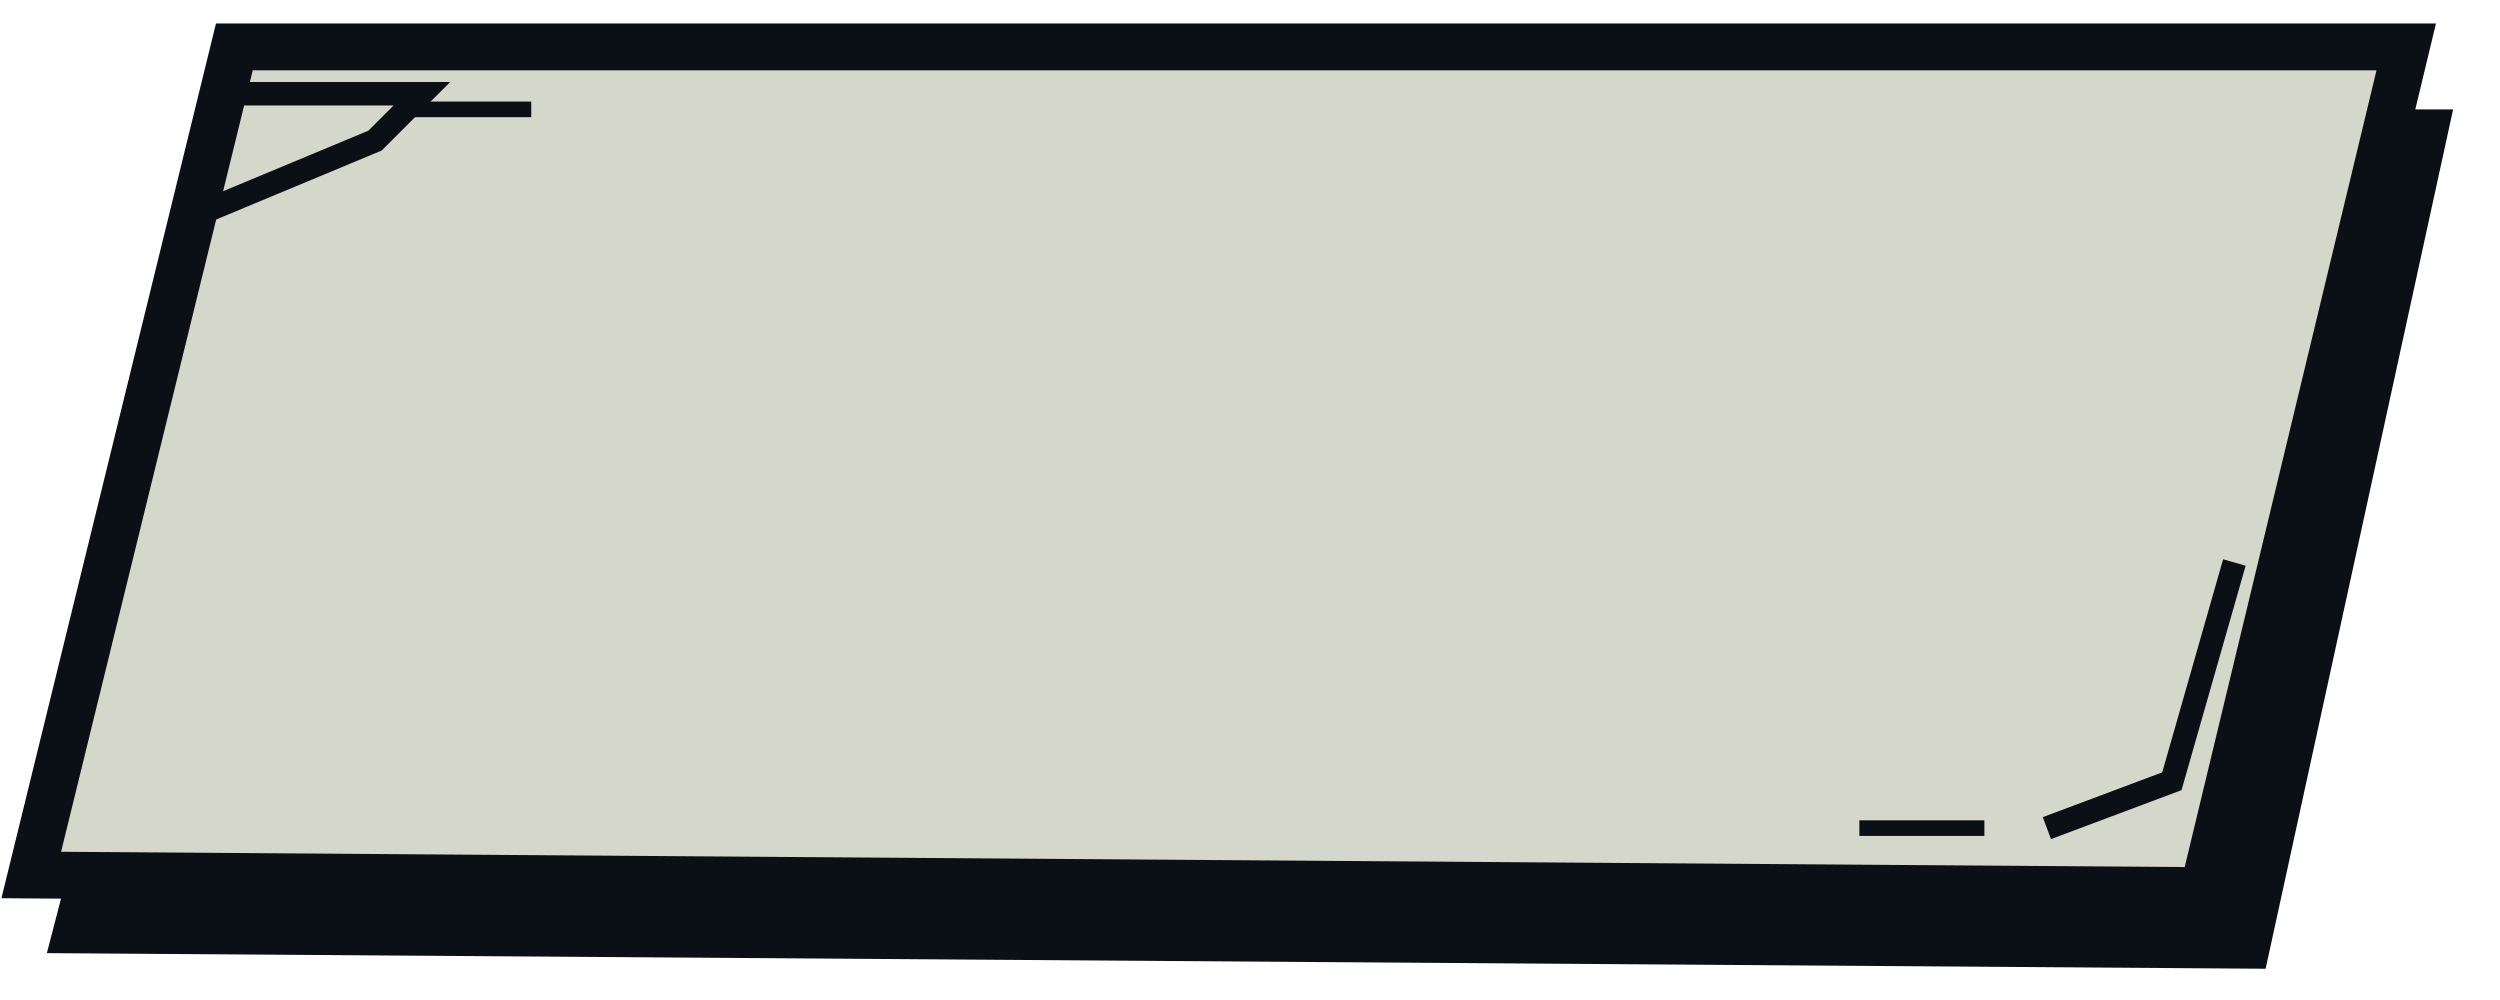
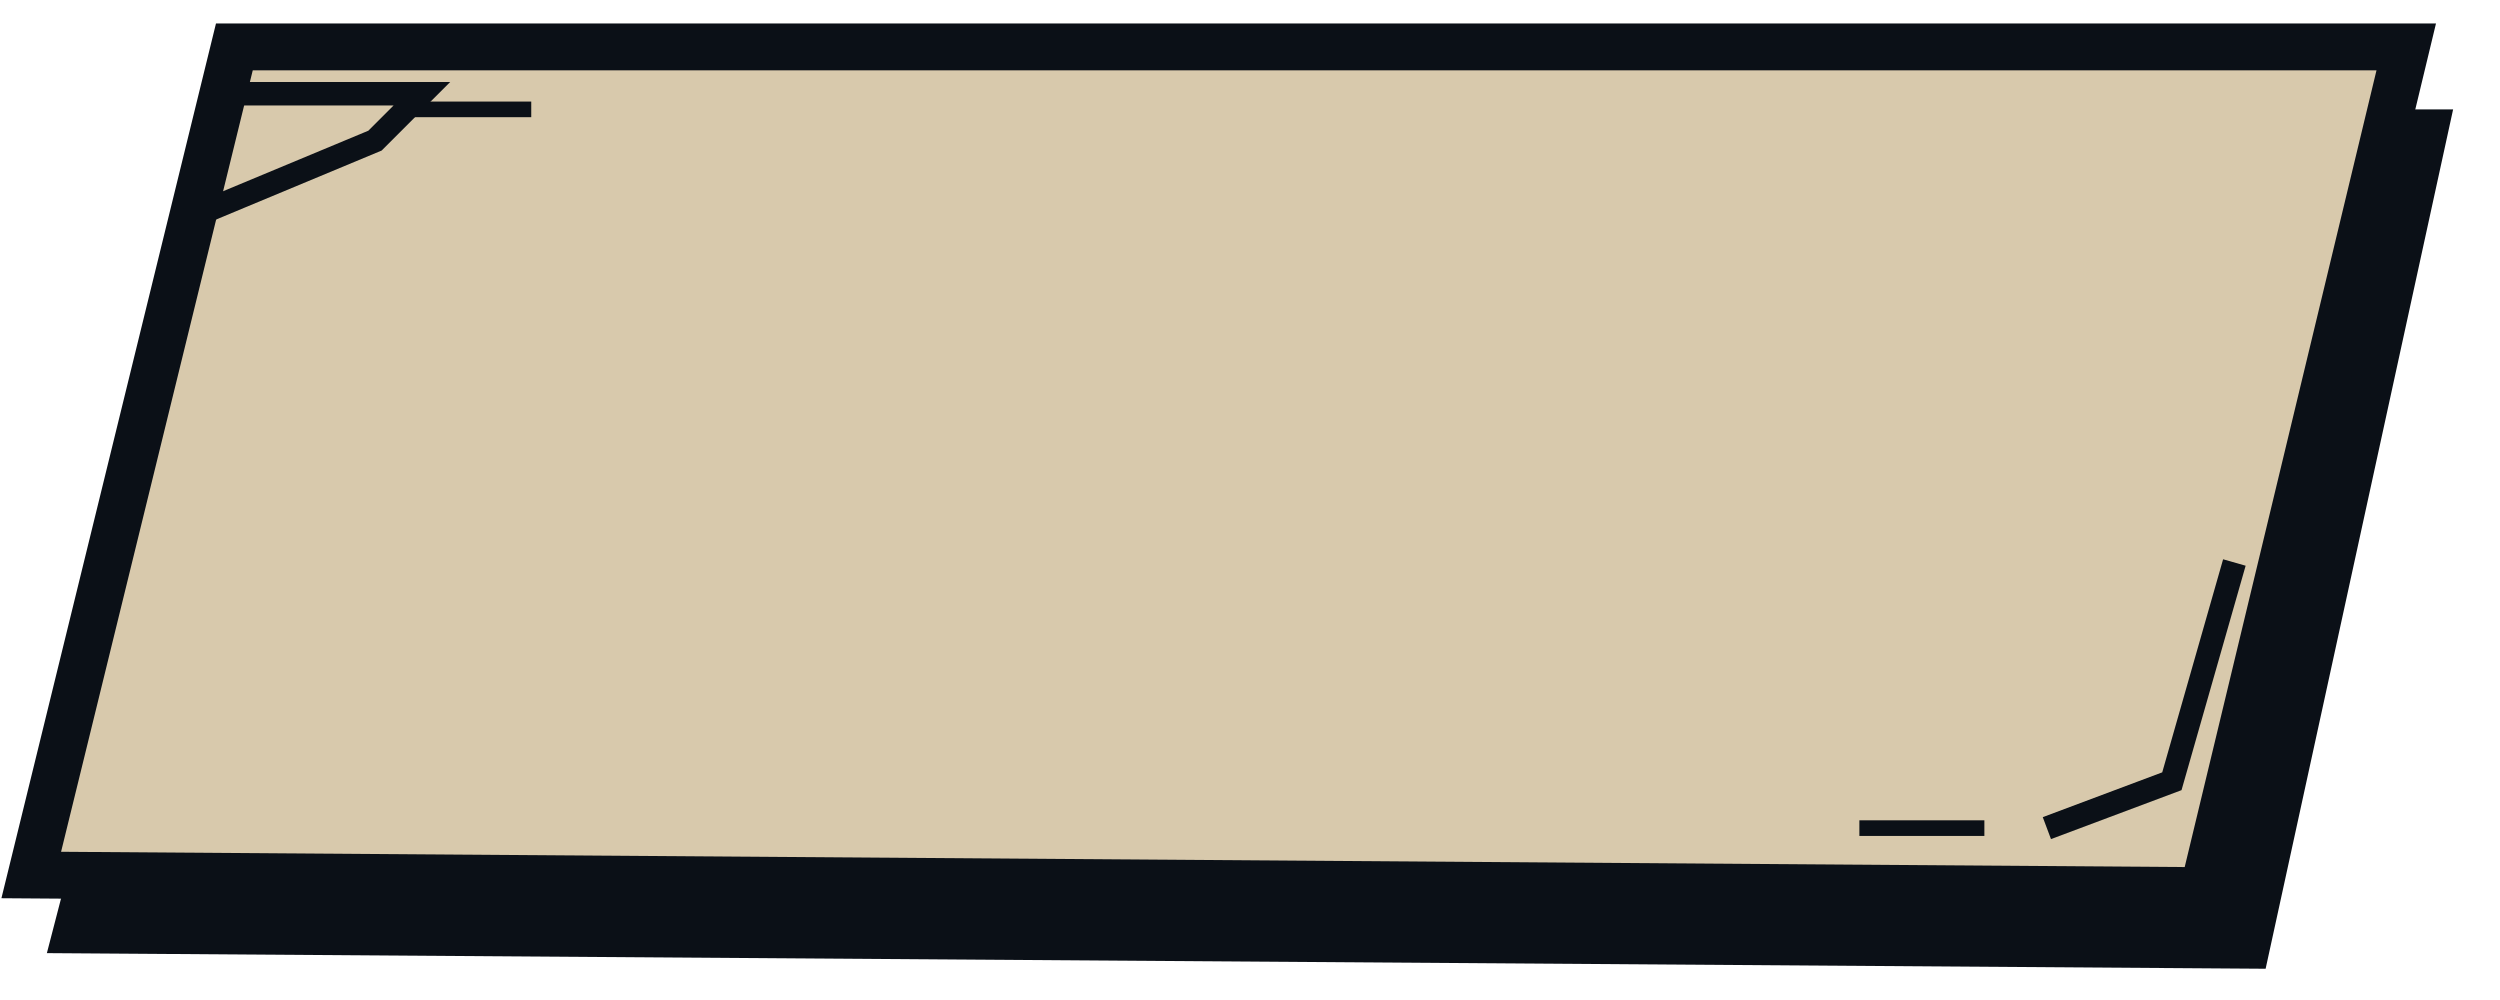
<svg xmlns="http://www.w3.org/2000/svg" width="160" height="64" viewBox="0 0 160 64">
  <path d="M17 7L157 7 145 62 3 61Z" fill="#0B1017" />
-   <path d="M15 3L154 3 141 57 2 56Z" fill="#D4D7C9" stroke="#0B1017" stroke-width="3" />
+   <path d="M15 3L154 3 141 57 2 56Z" fill="#D8C9AC" stroke="#0B1017" stroke-width="3" />
  <path d="M15 6L27 6 24 9 12 14M131 53L139 50 143 36" fill="none" stroke="#0B1017" stroke-width="1.5" />
  <path d="M26 7L34 7M119 53L127 53" stroke="#0B1017" stroke-width="1" />
</svg>
